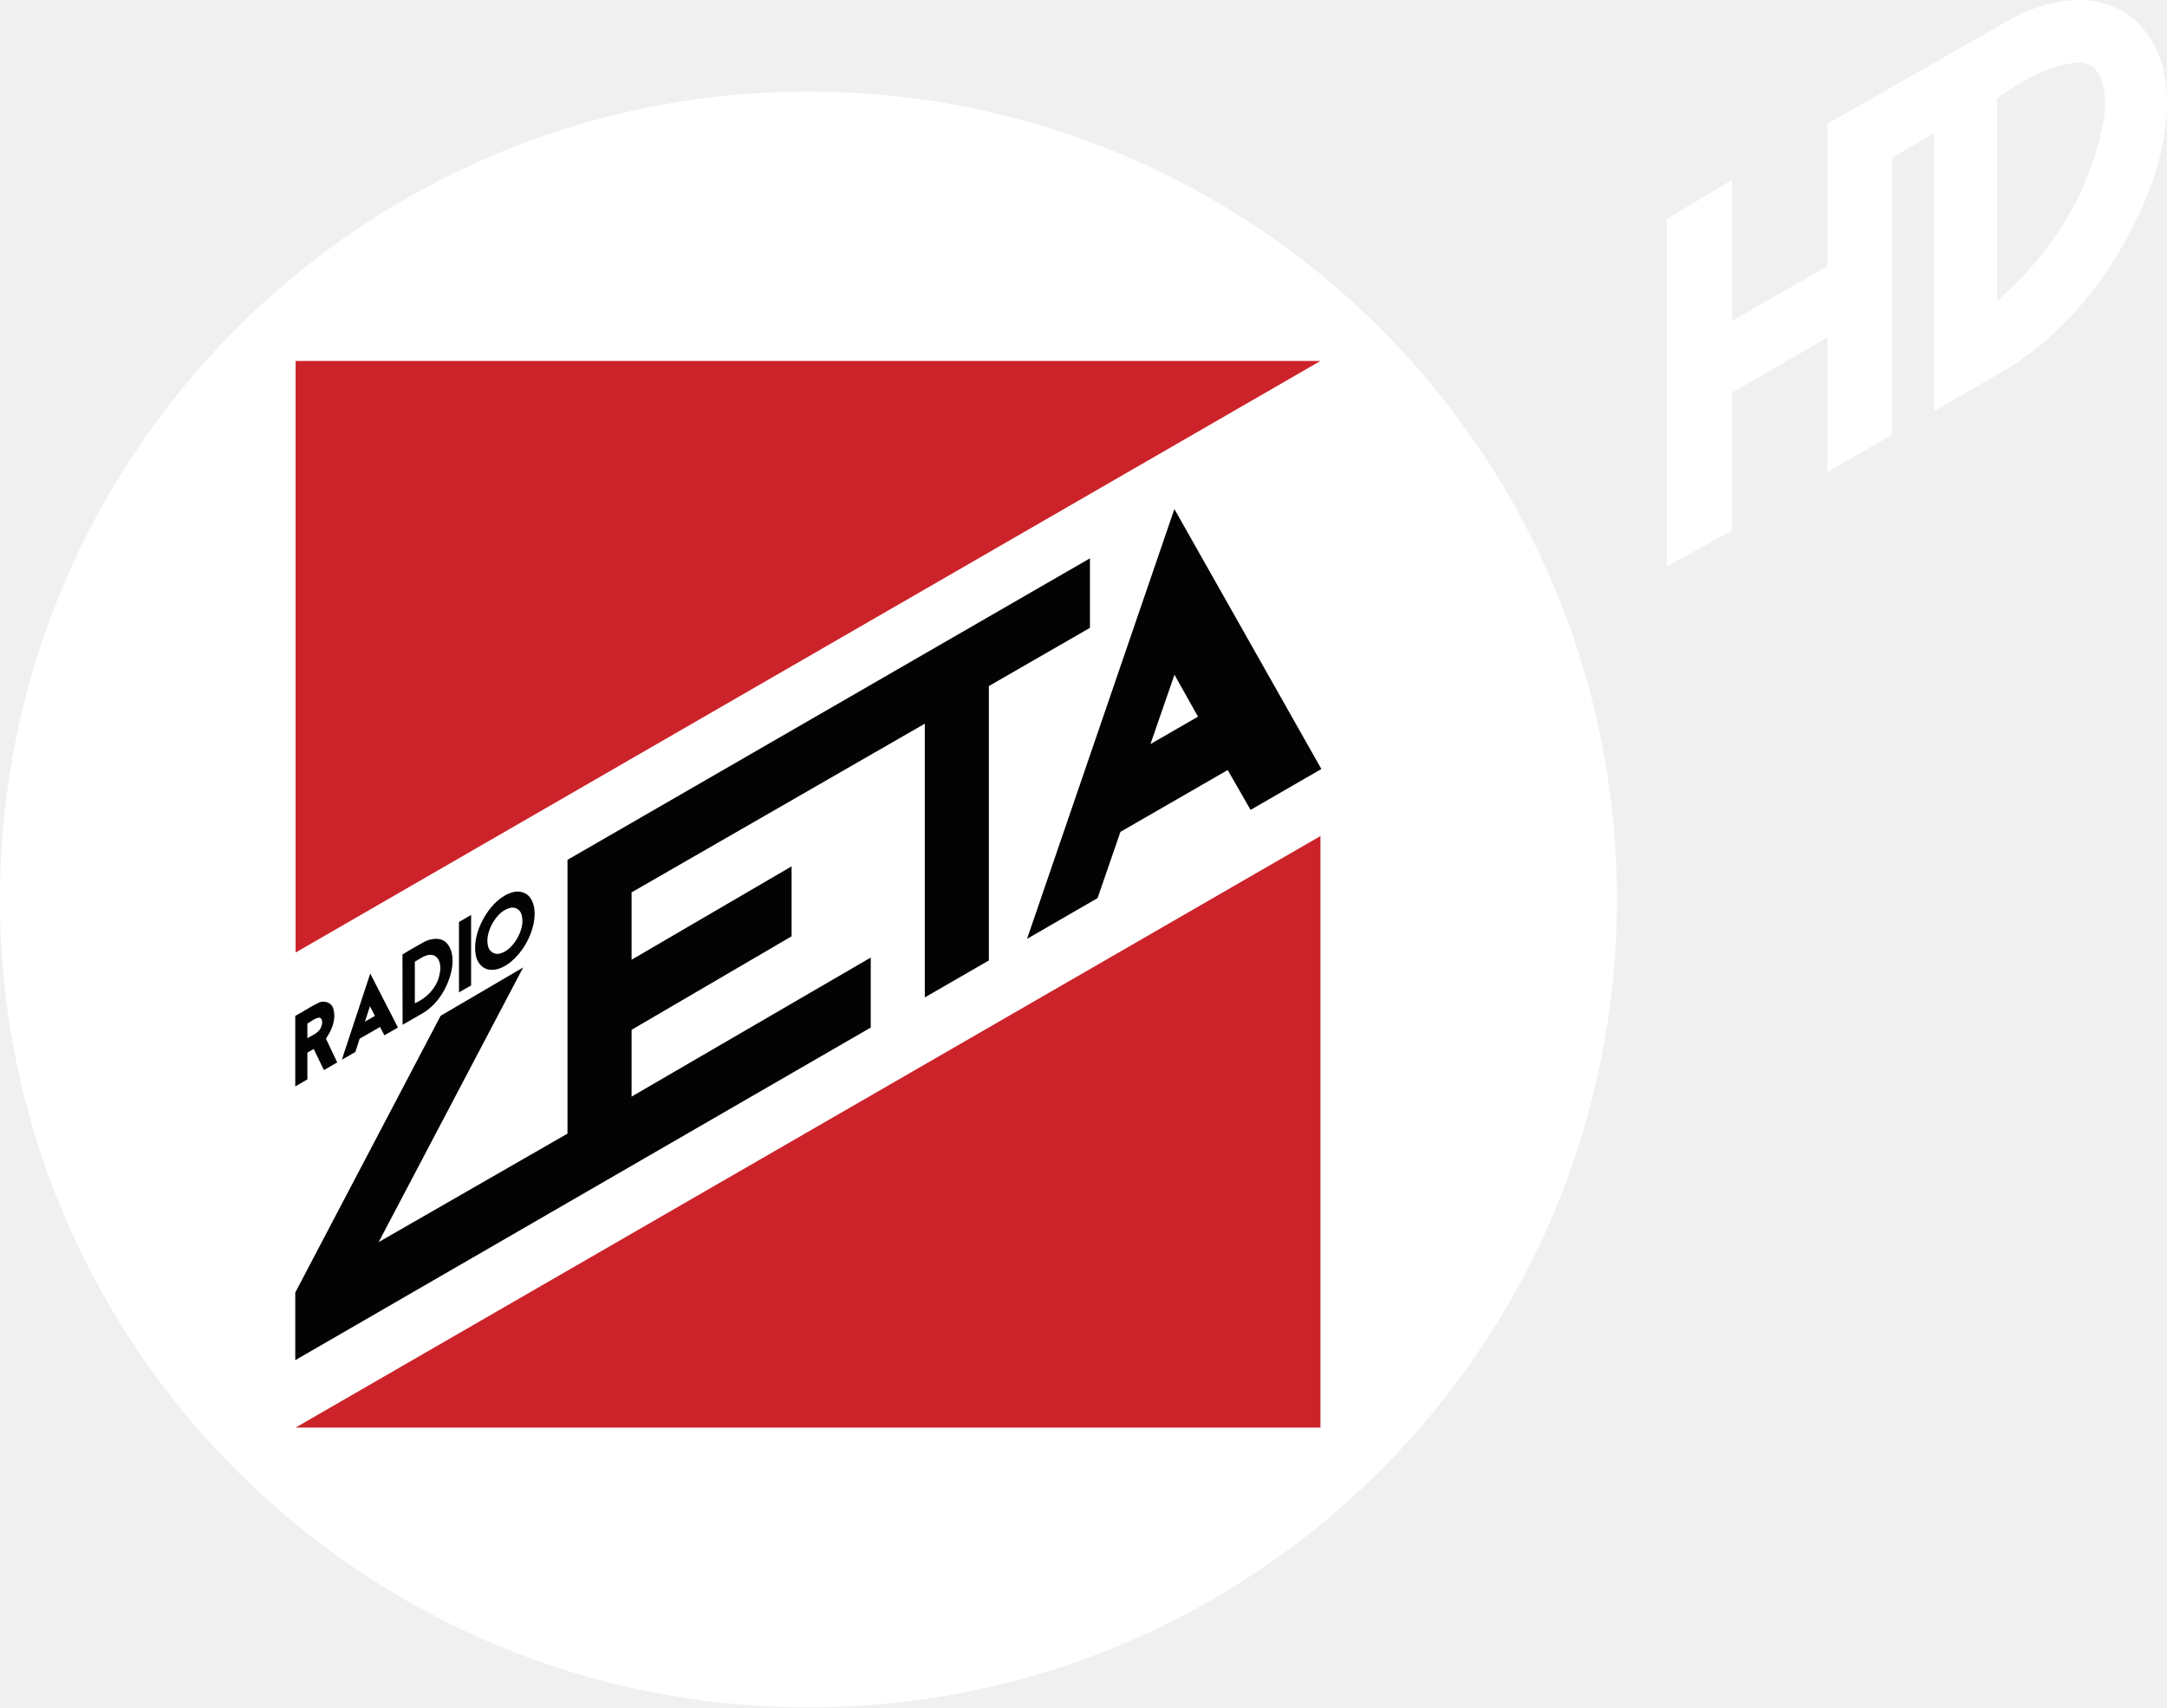
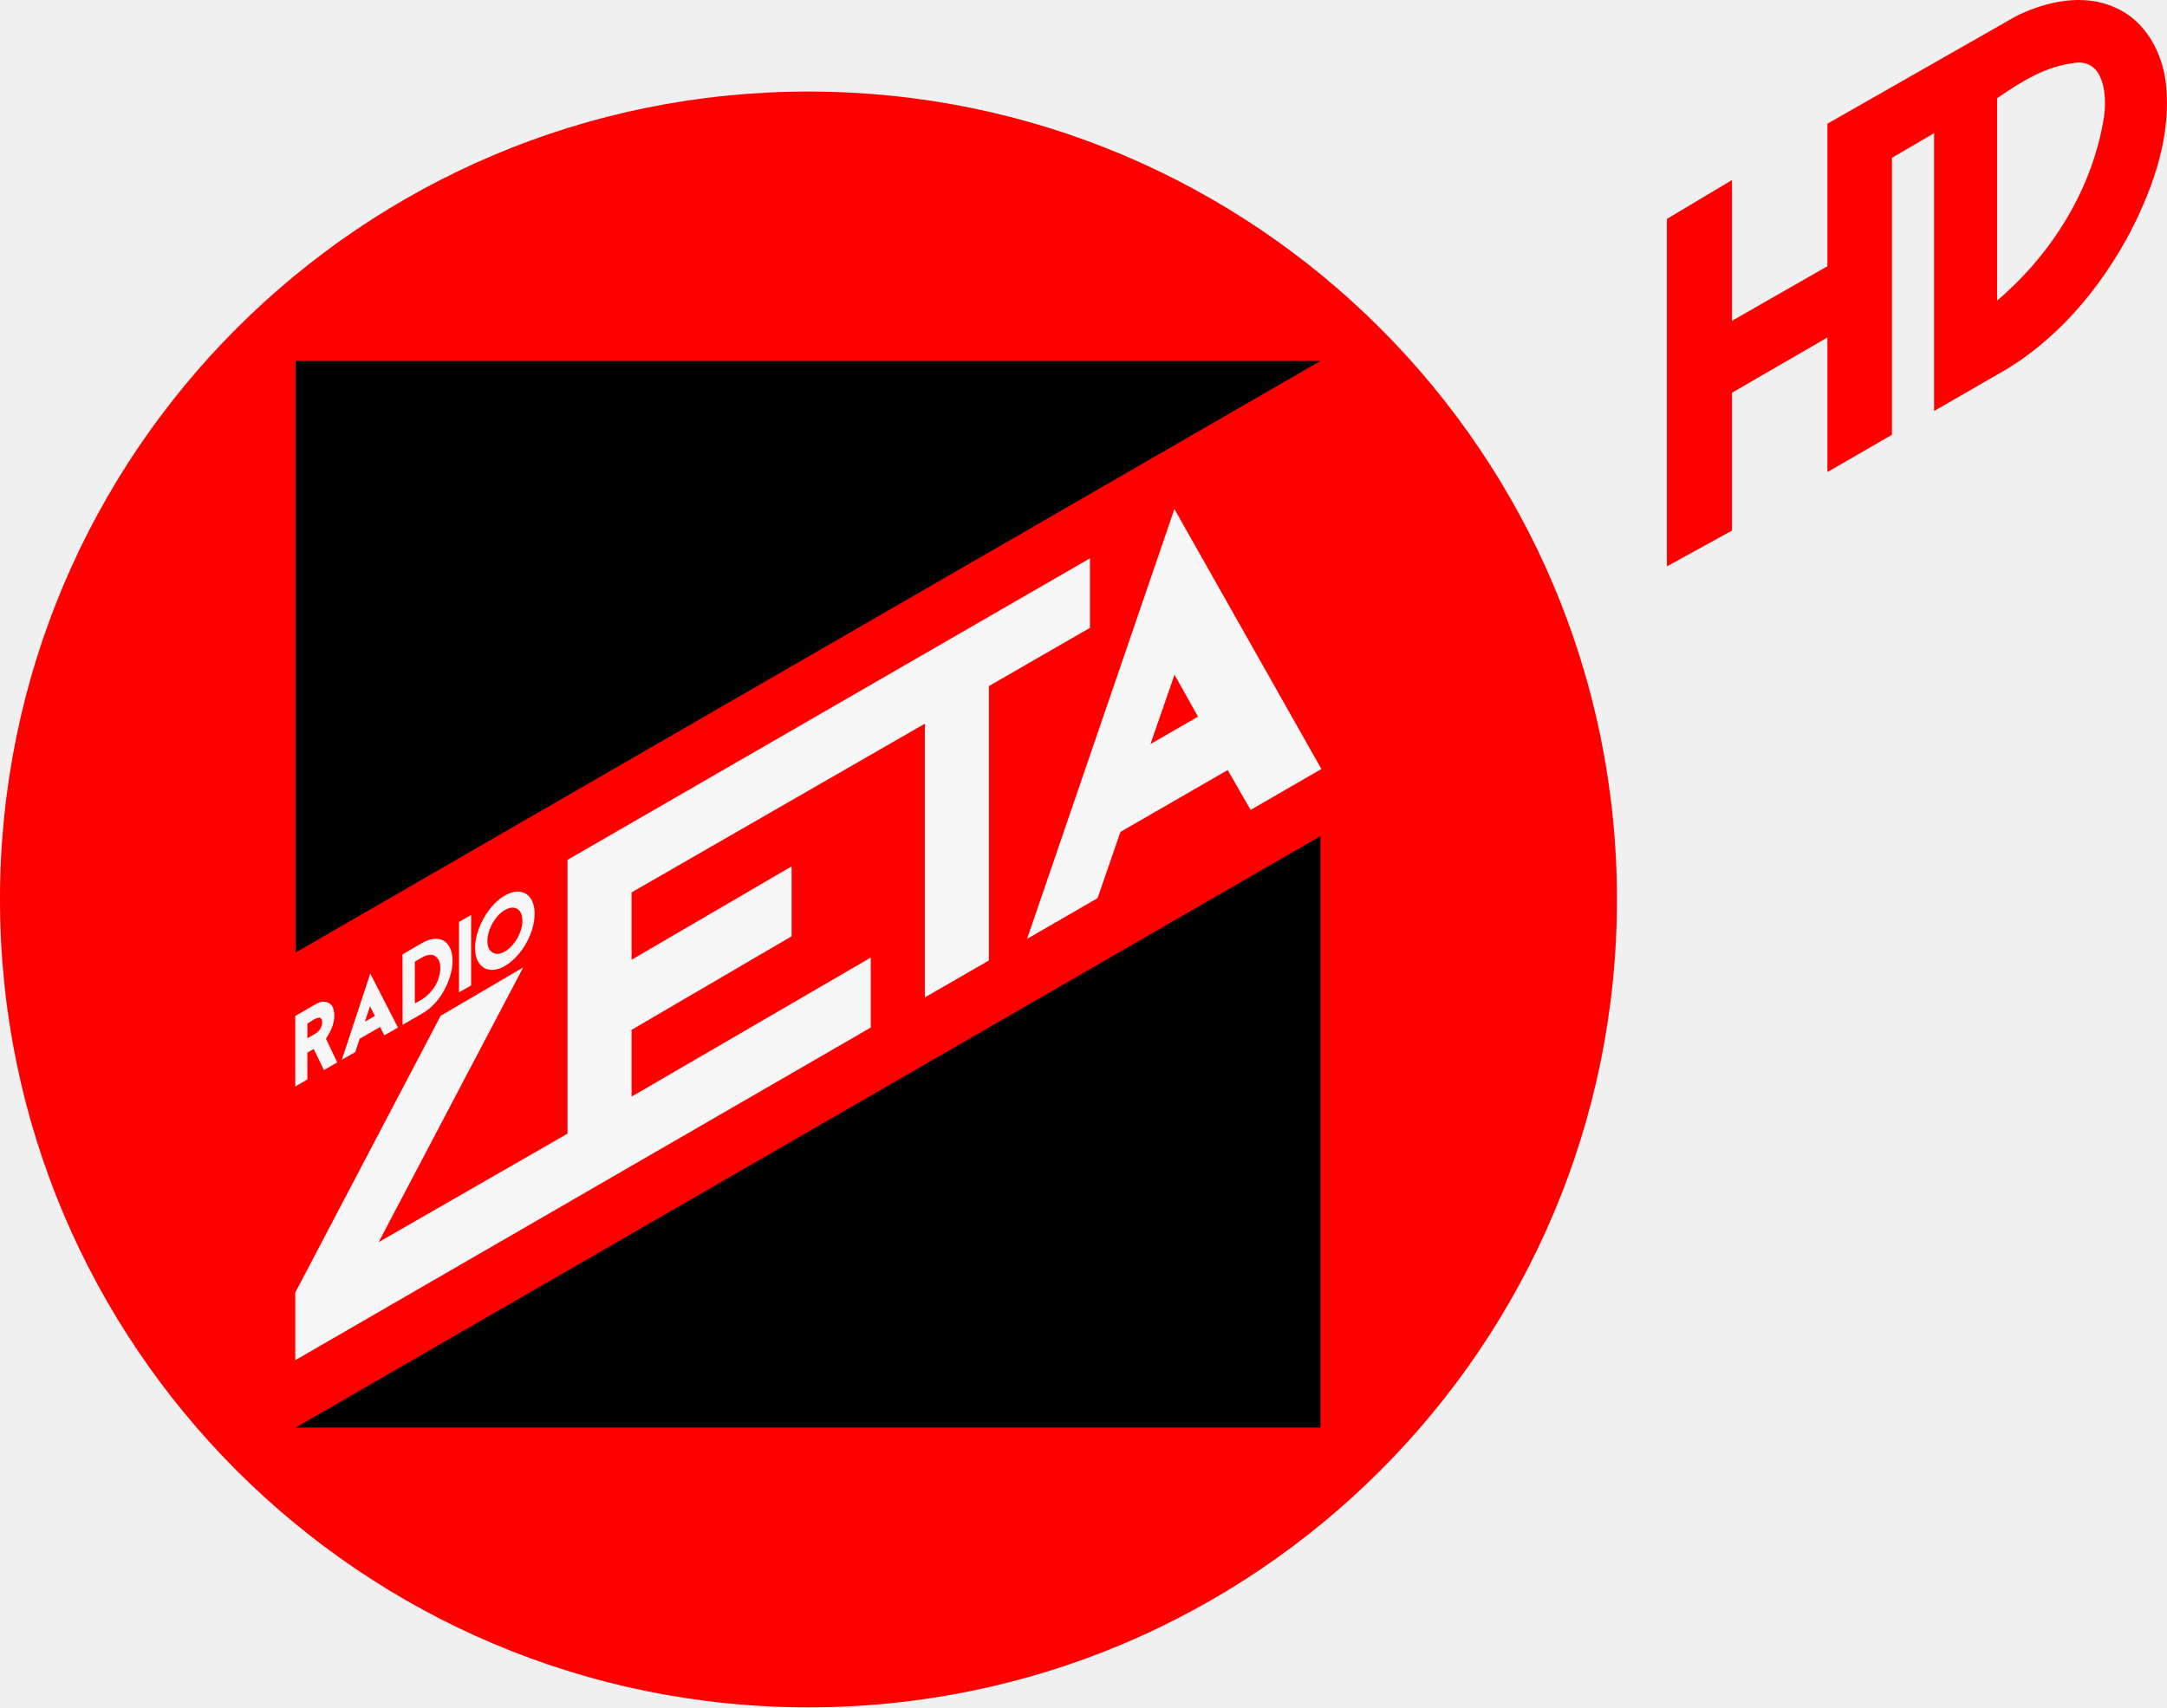
<svg xmlns="http://www.w3.org/2000/svg" width="211.67mm" height="166.82mm" version="1.1" viewBox="0 0 211.67 166.82">
-   <path d="m157.94 87.881a78.971 78.936 0 0 1-78.971 78.936 78.971 78.936 0 0 1-78.971-78.936 78.971 78.936 0 0 1 78.971-78.936 78.971 78.936 0 0 1 78.971 78.936z" fill="#fff" stroke-width=".175" />
-   <g transform="matrix(.17451 0 0 .17451 -25.649 -2.3893)" fill="#030303">
-     <path d="m804.32 298.7 82.27 145.55-39.62 22.88-12.81-22.31-60.04 34.62-12.8 37.08-39.48 22.83zm-13.4 131.59 26.61-15.36-13.16-23.48z" />
-     <path d="m464.62 495.1 292.43-168.81v38.92l-56.575 32.6v153.62l-35.85 20.7v-153.26l-164.13 94.44v37.71l89.555-52.27v39.16l-89.555 52.36v37.39l133.87-77.86v39.19l-322.12 186.24v-37.871l81.365-154.95 46.2-27.06-80.89 153.78 105.7-60.74z" />
-     <path d="m434.25 513.16c3.42-0.9 7.44 0.17 9.5 3.17 3.01 4.25 2.81 9.88 1.85 14.77-1.81 8.1-6.23 15.68-12.59 21.05-3.58 2.89-8.22 5.38-12.96 4.29-3.84-0.88-6.24-4.62-6.83-8.31-1.24-7.81 1.54-15.69 5.62-22.26 3.65-5.64 8.71-10.97 15.41-12.71m-2.07 8.95c-4.54 1.24-7.68 5.18-9.87 9.12-1.95 3.82-3.3 8.36-2.05 12.61 0.76 2.75 3.79 4.57 6.57 3.72 4.19-1.11 7.27-4.57 9.44-8.14 2.43-4.2 4.15-9.4 2.44-14.16-0.86-2.62-3.96-4.09-6.53-3.15z" />
-     <path d="m403.88 529.88 6.795-3.91v39.45l-6.795 3.87z" />
-     <path d="m384.22 541.12c3.94-2.13 9.61-2.94 12.93 0.73 3.75 4.38 3.58 10.72 2.4 16.05-2.12 8.73-7.08 17.04-14.56 22.2-4.16 2.55-8.46 4.88-12.67 7.33l-0.07-39.32c3.89-2.49 7.97-4.67 11.97-6.99m-5.04 11v23.27c6.8-2.99 12.47-8.84 13.86-16.31 0.86-3.67 0.63-8.98-3.46-10.57-3.9-1.09-7.2 1.91-10.4 3.61z" />
-     <path d="m354.22 558.76 15.5 30.23-7.59 4.35-2.43-4.66-11.41 6.57-2.42 7.45-7.55 4.31m15.74-29.96-2.82 8.64 5.6-3.22z" />
-     <path d="m312.24 582.48c4.34-2.37 8.445-5.07 12.865-7.28 3.07-1.61 7.41-0.37 8.4 3.15 1.8 5.86-0.75 12.06-4.09 16.87 2.08 4.44 4.21 8.86 6.31 13.29l-7.44 4.3-5.71-11.81-3.545 2.01v15.03l-6.79 3.94zm6.79 4.28v8.21c2.76-1.72 6.365-2.89 7.675-6.15 0.64-1.68 1.22-4.37-0.72-5.4-2.63 0.1-4.715 2.13-6.955 3.34z" />
+   <g transform="matrix(.49468 0 0 .49468 87.385 14.258)">
+     <path d="m142.63 148.83a159.64 159.57 0 0 1-159.64 159.57 159.64 159.57 0 0 1-159.64-159.57 159.64 159.57 0 0 1 159.64-159.57 159.64 159.57 0 0 1 159.64 159.57z" fill="#f00" stroke-width=".353" />
+     <g transform="matrix(.35278 0 0 .35278 -228.5 -33.653)" fill="#f7f6f6">
+       <path d="m804.32 298.7 82.27 145.55-39.62 22.88-12.81-22.31-60.04 34.62-12.8 37.08-39.48 22.83zm-13.4 131.59 26.61-15.36-13.16-23.48z" />
+       <path d="m464.62 495.1 292.43-168.81v38.92l-56.575 32.6v153.62l-35.85 20.7v-153.26l-164.13 94.44v37.71l89.555-52.27v39.16l-89.555 52.36v37.39l133.87-77.86v39.19l-322.12 186.24v-37.871l81.365-154.95 46.2-27.06-80.89 153.78 105.7-60.74z" />
+       <path d="m434.25 513.16c3.42-0.9 7.44 0.17 9.5 3.17 3.01 4.25 2.81 9.88 1.85 14.77-1.81 8.1-6.23 15.68-12.59 21.05-3.58 2.89-8.22 5.38-12.96 4.29-3.84-0.88-6.24-4.62-6.83-8.31-1.24-7.81 1.54-15.69 5.62-22.26 3.65-5.64 8.71-10.97 15.41-12.71m-2.07 8.95c-4.54 1.24-7.68 5.18-9.87 9.12-1.95 3.82-3.3 8.36-2.05 12.61 0.76 2.75 3.79 4.57 6.57 3.72 4.19-1.11 7.27-4.57 9.44-8.14 2.43-4.2 4.15-9.4 2.44-14.16-0.86-2.62-3.96-4.09-6.53-3.15z" />
+       <path d="m403.88 529.88 6.795-3.91v39.45l-6.795 3.87z" />
+       <path d="m384.22 541.12c3.94-2.13 9.61-2.94 12.93 0.73 3.75 4.38 3.58 10.72 2.4 16.05-2.12 8.73-7.08 17.04-14.56 22.2-4.16 2.55-8.46 4.88-12.67 7.33l-0.07-39.32c3.89-2.49 7.97-4.67 11.97-6.99m-5.04 11v23.27c6.8-2.99 12.47-8.84 13.86-16.31 0.86-3.67 0.63-8.98-3.46-10.57-3.9-1.09-7.2 1.91-10.4 3.61z" />
+       <path d="m354.22 558.76 15.5 30.23-7.59 4.35-2.43-4.66-11.41 6.57-2.42 7.45-7.55 4.31m15.74-29.96-2.82 8.64 5.6-3.22z" />
+       <path d="m312.24 582.48c4.34-2.37 8.445-5.07 12.865-7.28 3.07-1.61 7.41-0.37 8.4 3.15 1.8 5.86-0.75 12.06-4.09 16.87 2.08 4.44 4.21 8.86 6.31 13.29l-7.44 4.3-5.71-11.81-3.545 2.01v15.03l-6.79 3.94zm6.79 4.28v8.21c2.76-1.72 6.365-2.89 7.675-6.15 0.64-1.68 1.22-4.37-0.72-5.4-2.63 0.1-4.715 2.13-6.955 3.34z" />
+     </g>
+     <g transform="matrix(.35278 0 0 .35278 -228.5 -33.653)">
+       <path d="m312.44 215.78h573.64l-573.64 331.22z" />
+       <path d="m886.08 481.78v331.18h-573.64z" />
+     </g>
  </g>
-   <g transform="matrix(.17451 0 0 .17451 -25.649 -2.3893)" fill="#cc232a">
-     <path d="m312.44 215.78h573.64l-573.64 331.22z" />
-     <path d="m886.08 481.78v331.18h-573.64z" />
-   </g>
-   <g transform="matrix(.81526 0 0 .81526 156.22 -4.0552)" fill="#fff">
-     <path d="m49.86 6.95c3.64-1.82 8.15-2.82 11.99-1.05 3.53 1.53 5.57 5.27 6.02 8.97 0.71 6.16-1.37 12.25-4.13 17.68-3.68 7.02-9.03 13.41-16.03 17.3l-7.6 4.38v-33.3l-5.05 2.96v33.19l-7.735 4.47v-16.13l-11.43 6.62v16.52l-7.795 4.29v-41.64l7.795-4.66v16.87l11.43-6.54v-17.08l22.535-12.85m-2.205 9.8v24.25c6.6-5.6 11.485-13.48 12.825-22.09 0.34-2.47 0.02-6.83-3.45-6.41-3.48 0.43-6.094 1.99-9.375 4.25z" fill="#fff" />
+   <g transform="matrix(.81526 0 0 .81526 156.22 -4.0552)">
+     <path d="m49.86 6.95c3.64-1.82 8.15-2.82 11.99-1.05 3.53 1.53 5.57 5.27 6.02 8.97 0.71 6.16-1.37 12.25-4.13 17.68-3.68 7.02-9.03 13.41-16.03 17.3l-7.6 4.38v-33.3l-5.05 2.96v33.19l-7.735 4.47v-16.13l-11.43 6.62v16.52l-7.795 4.29v-41.64l7.795-4.66v16.87l11.43-6.54v-17.08l22.535-12.85m-2.205 9.8v24.25c6.6-5.6 11.485-13.48 12.825-22.09 0.34-2.47 0.02-6.83-3.45-6.41-3.48 0.43-6.094 1.99-9.375 4.25z" fill="#f00" />
  </g>
</svg>
